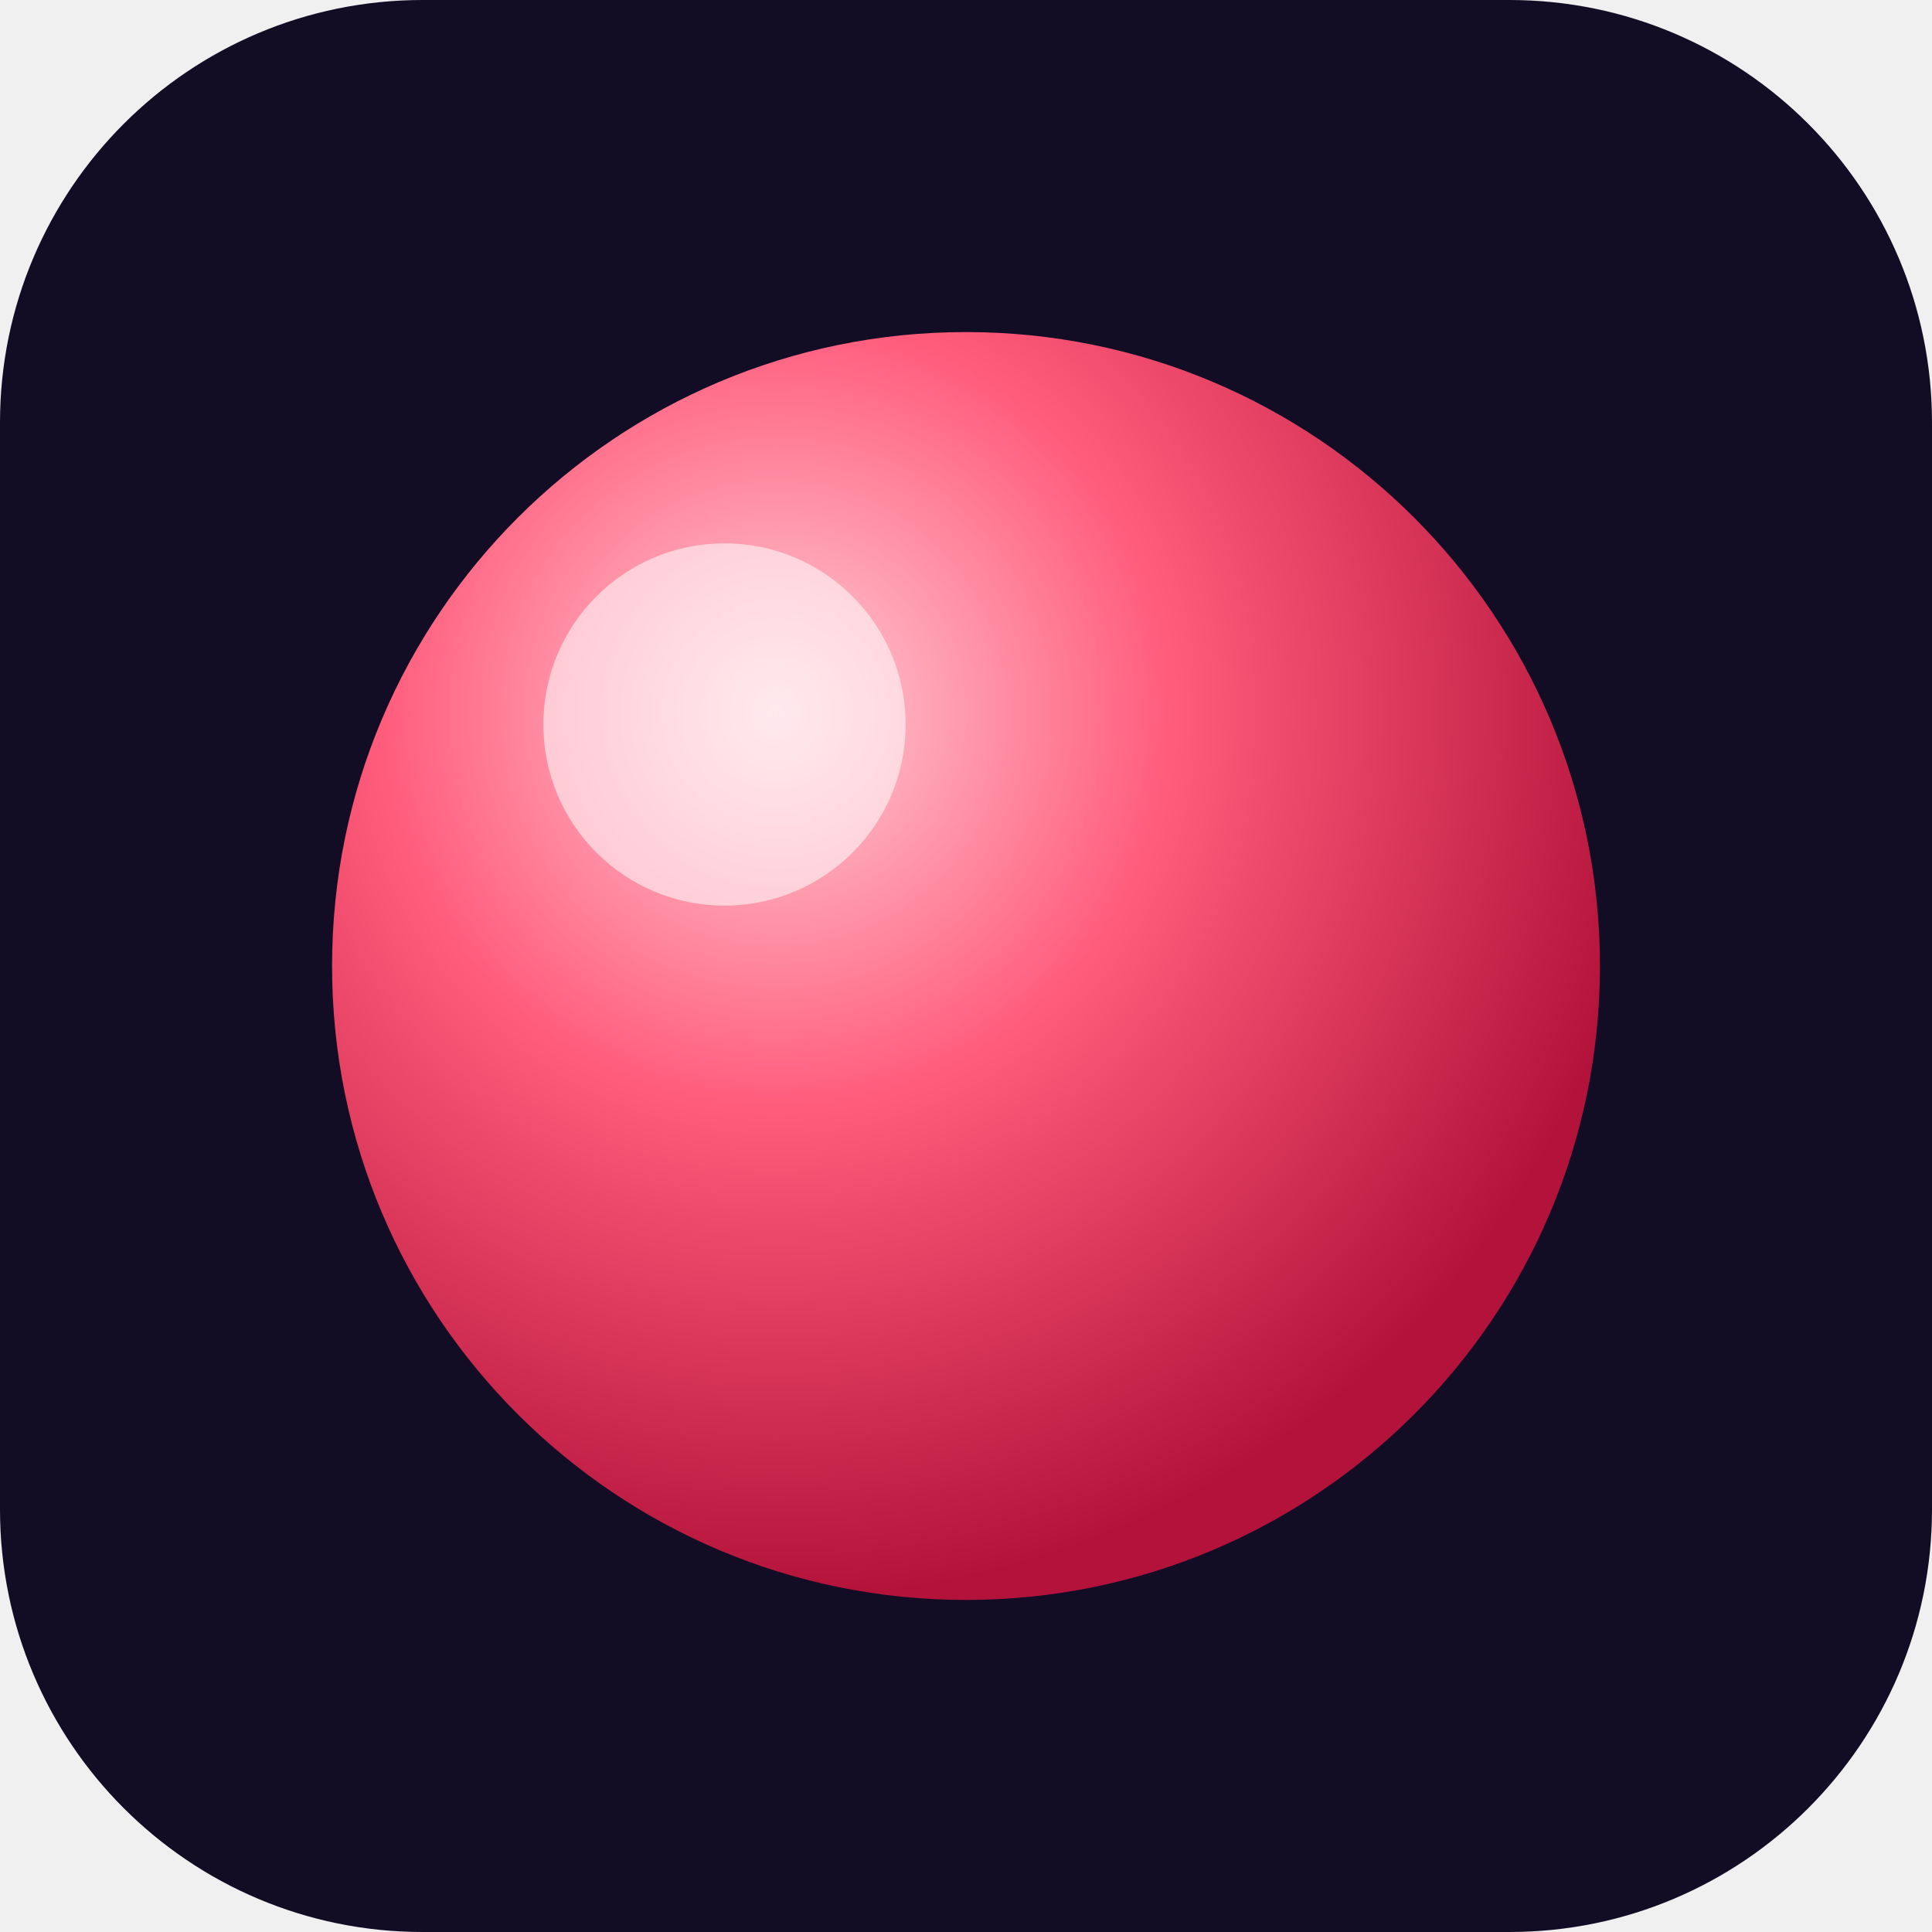
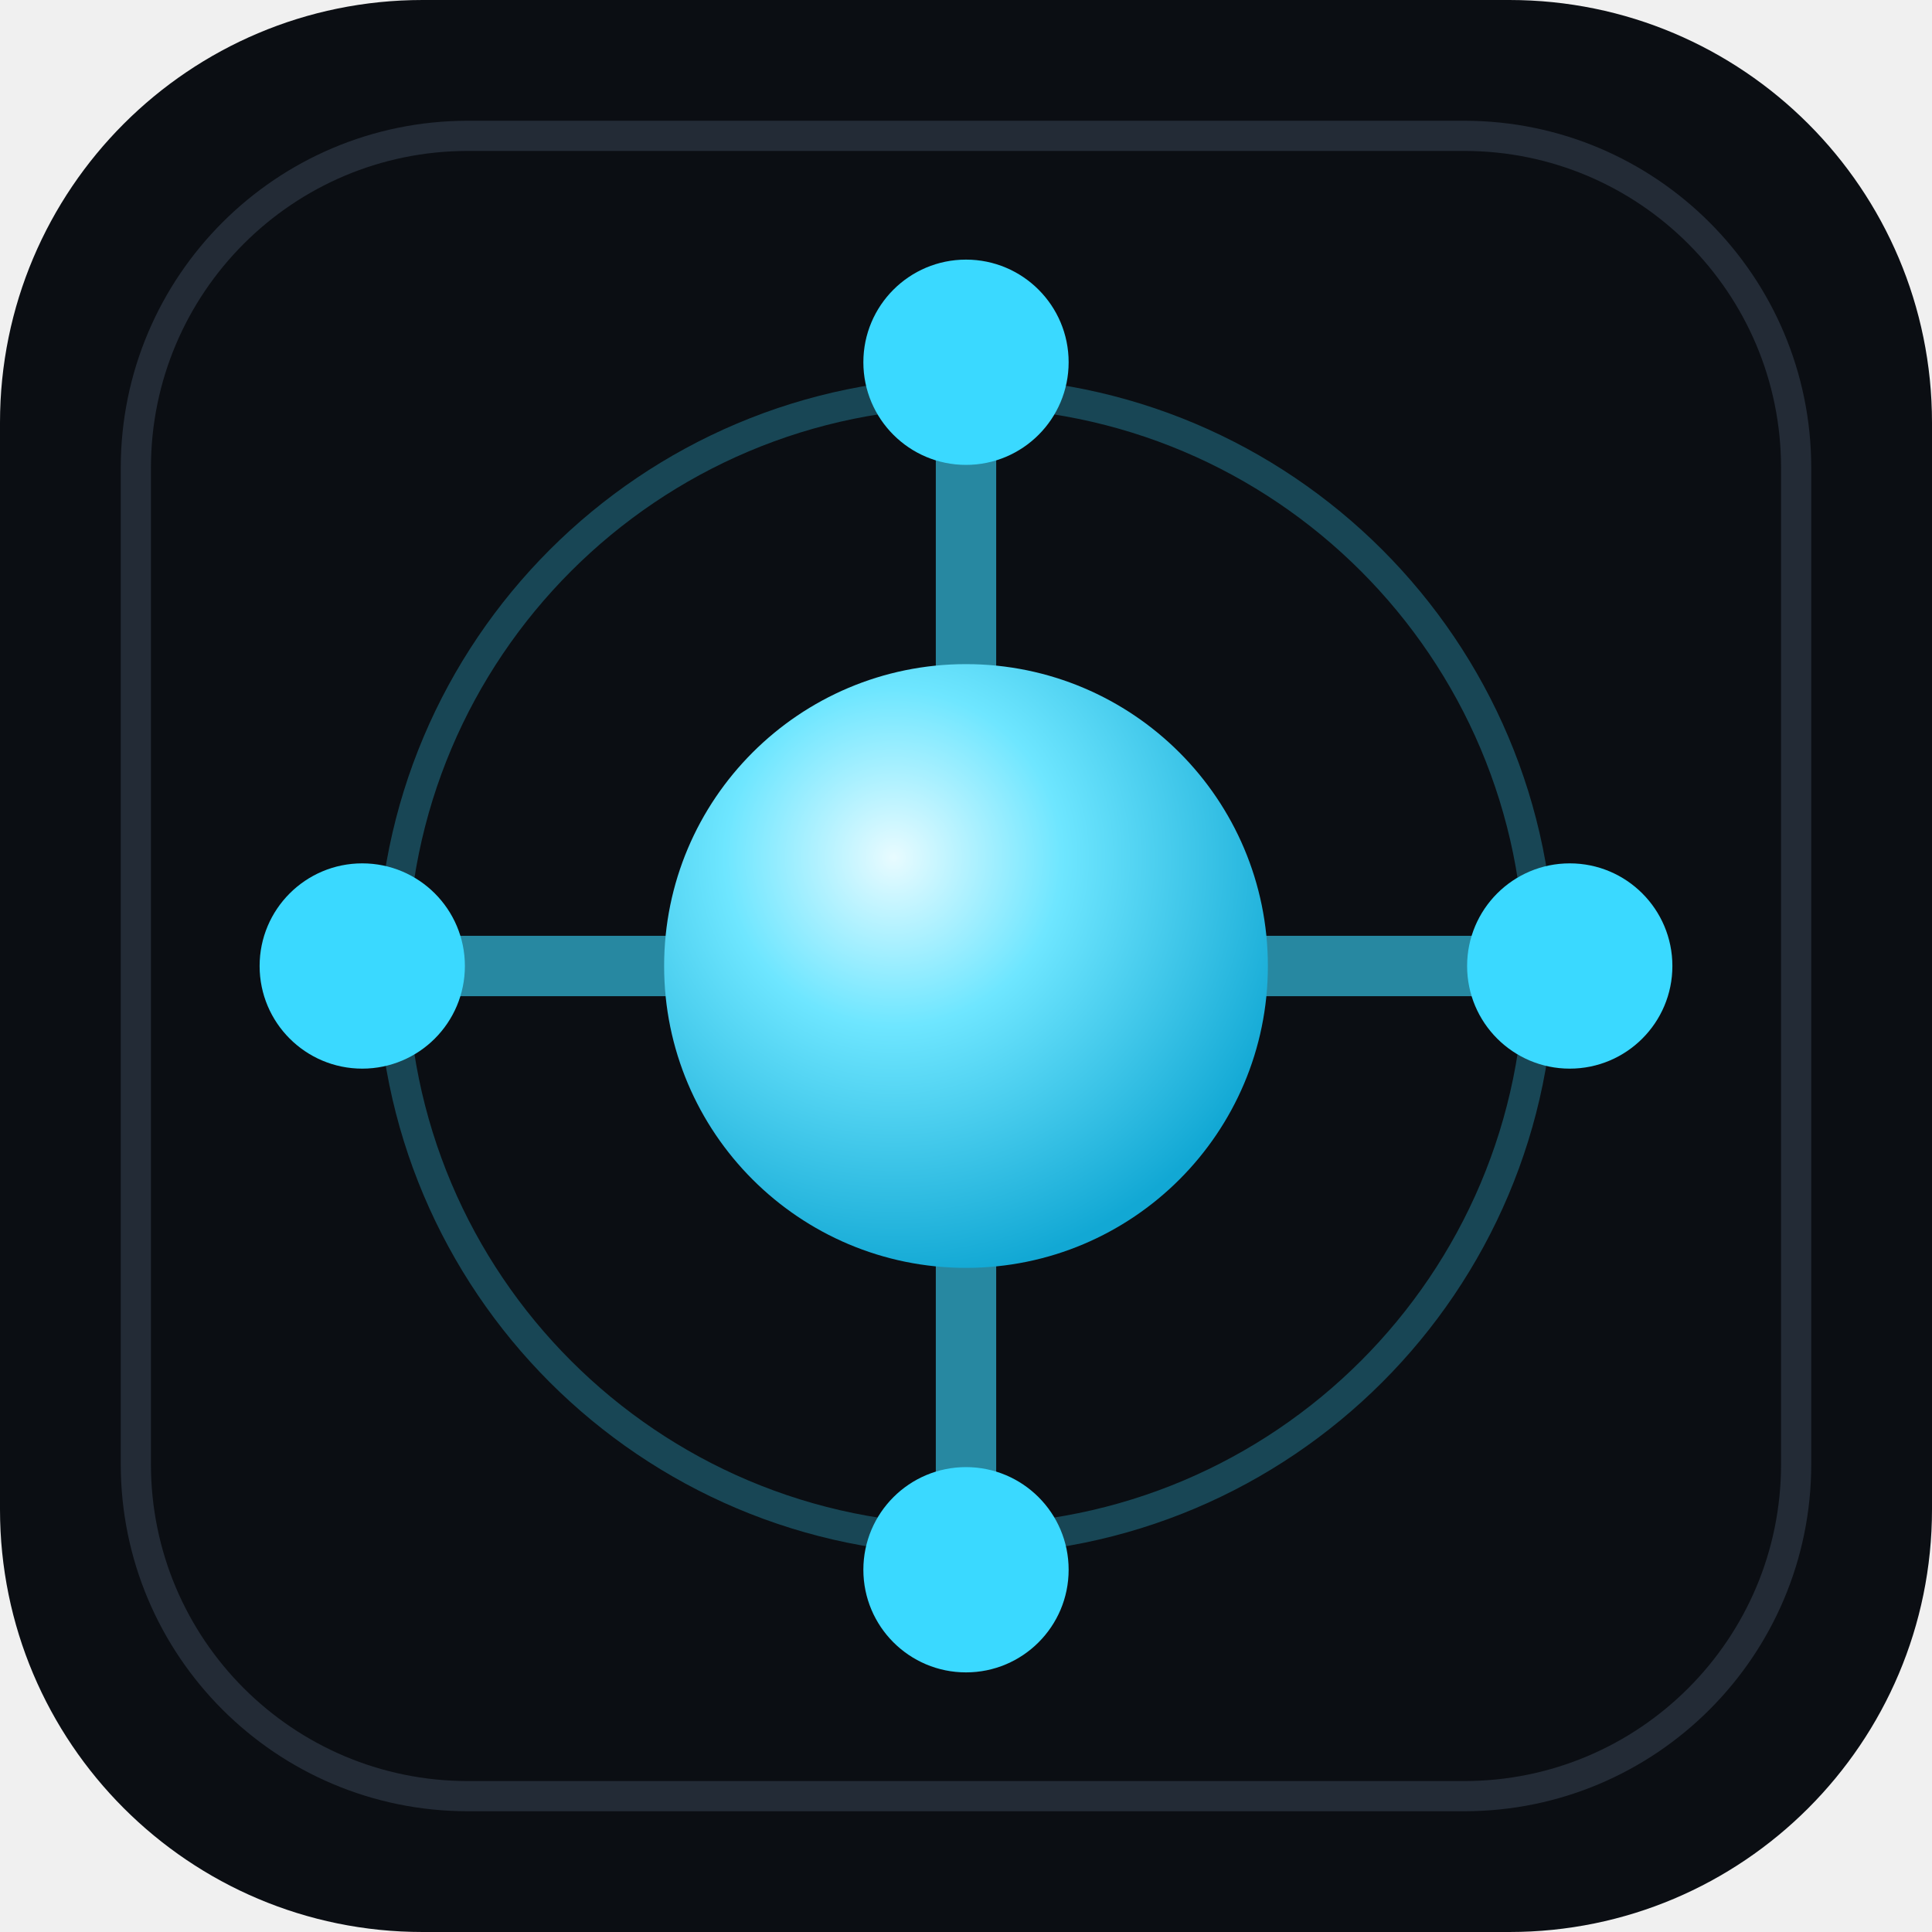
<svg xmlns="http://www.w3.org/2000/svg" viewBox="0 0 64 64">
  <defs>
-     <radialGradient id="g" cx="35%" cy="30%" r="70%">
-       <stop offset="0%" stop-color="#ffd0da" />
-       <stop offset="45%" stop-color="#ff5b7a" />
-       <stop offset="100%" stop-color="#b3123a" />
+     <radialGradient id="core" cx="38%" cy="32%" r="70%">
+       <stop offset="0%" stop-color="#e8fbff" />
+       <stop offset="40%" stop-color="#6ee6ff" />
+       <stop offset="100%" stop-color="#12a8d4" />
    </radialGradient>
  </defs>
-   <rect width="64" height="64" rx="14" fill="#120c24" />
-   <circle cx="32" cy="32" r="21" fill="url(#g)" />
-   <circle cx="24" cy="24" r="6" fill="#ffffff" opacity="0.55" />
+   <rect width="64" height="64" rx="14" fill="#0b0e13" />
+   <rect x="4.5" y="4.5" width="55" height="55" rx="11" fill="none" stroke="#232b36" stroke-width="1" />
+   <circle cx="32" cy="32" r="19" fill="none" stroke="#3ad9ff" stroke-width="1" opacity="0.28" />
+   <g stroke="#3ad9ff" stroke-width="2" stroke-linecap="round" opacity="0.6">
+     <path d="M32 23 V15" />
+     <path d="M32 41 V49" />
+     <path d="M23 32 H15" />
+     <path d="M41 32 H49" />
+   </g>
+   <g fill="#3ad9ff">
+     <circle cx="32" cy="12" r="3.4" />
+     <circle cx="32" cy="52" r="3.4" />
+     <circle cx="12" cy="32" r="3.4" />
+     <circle cx="52" cy="32" r="3.4" />
+   </g>
+   <circle cx="32" cy="32" r="10" fill="url(#core)" />
</svg>
